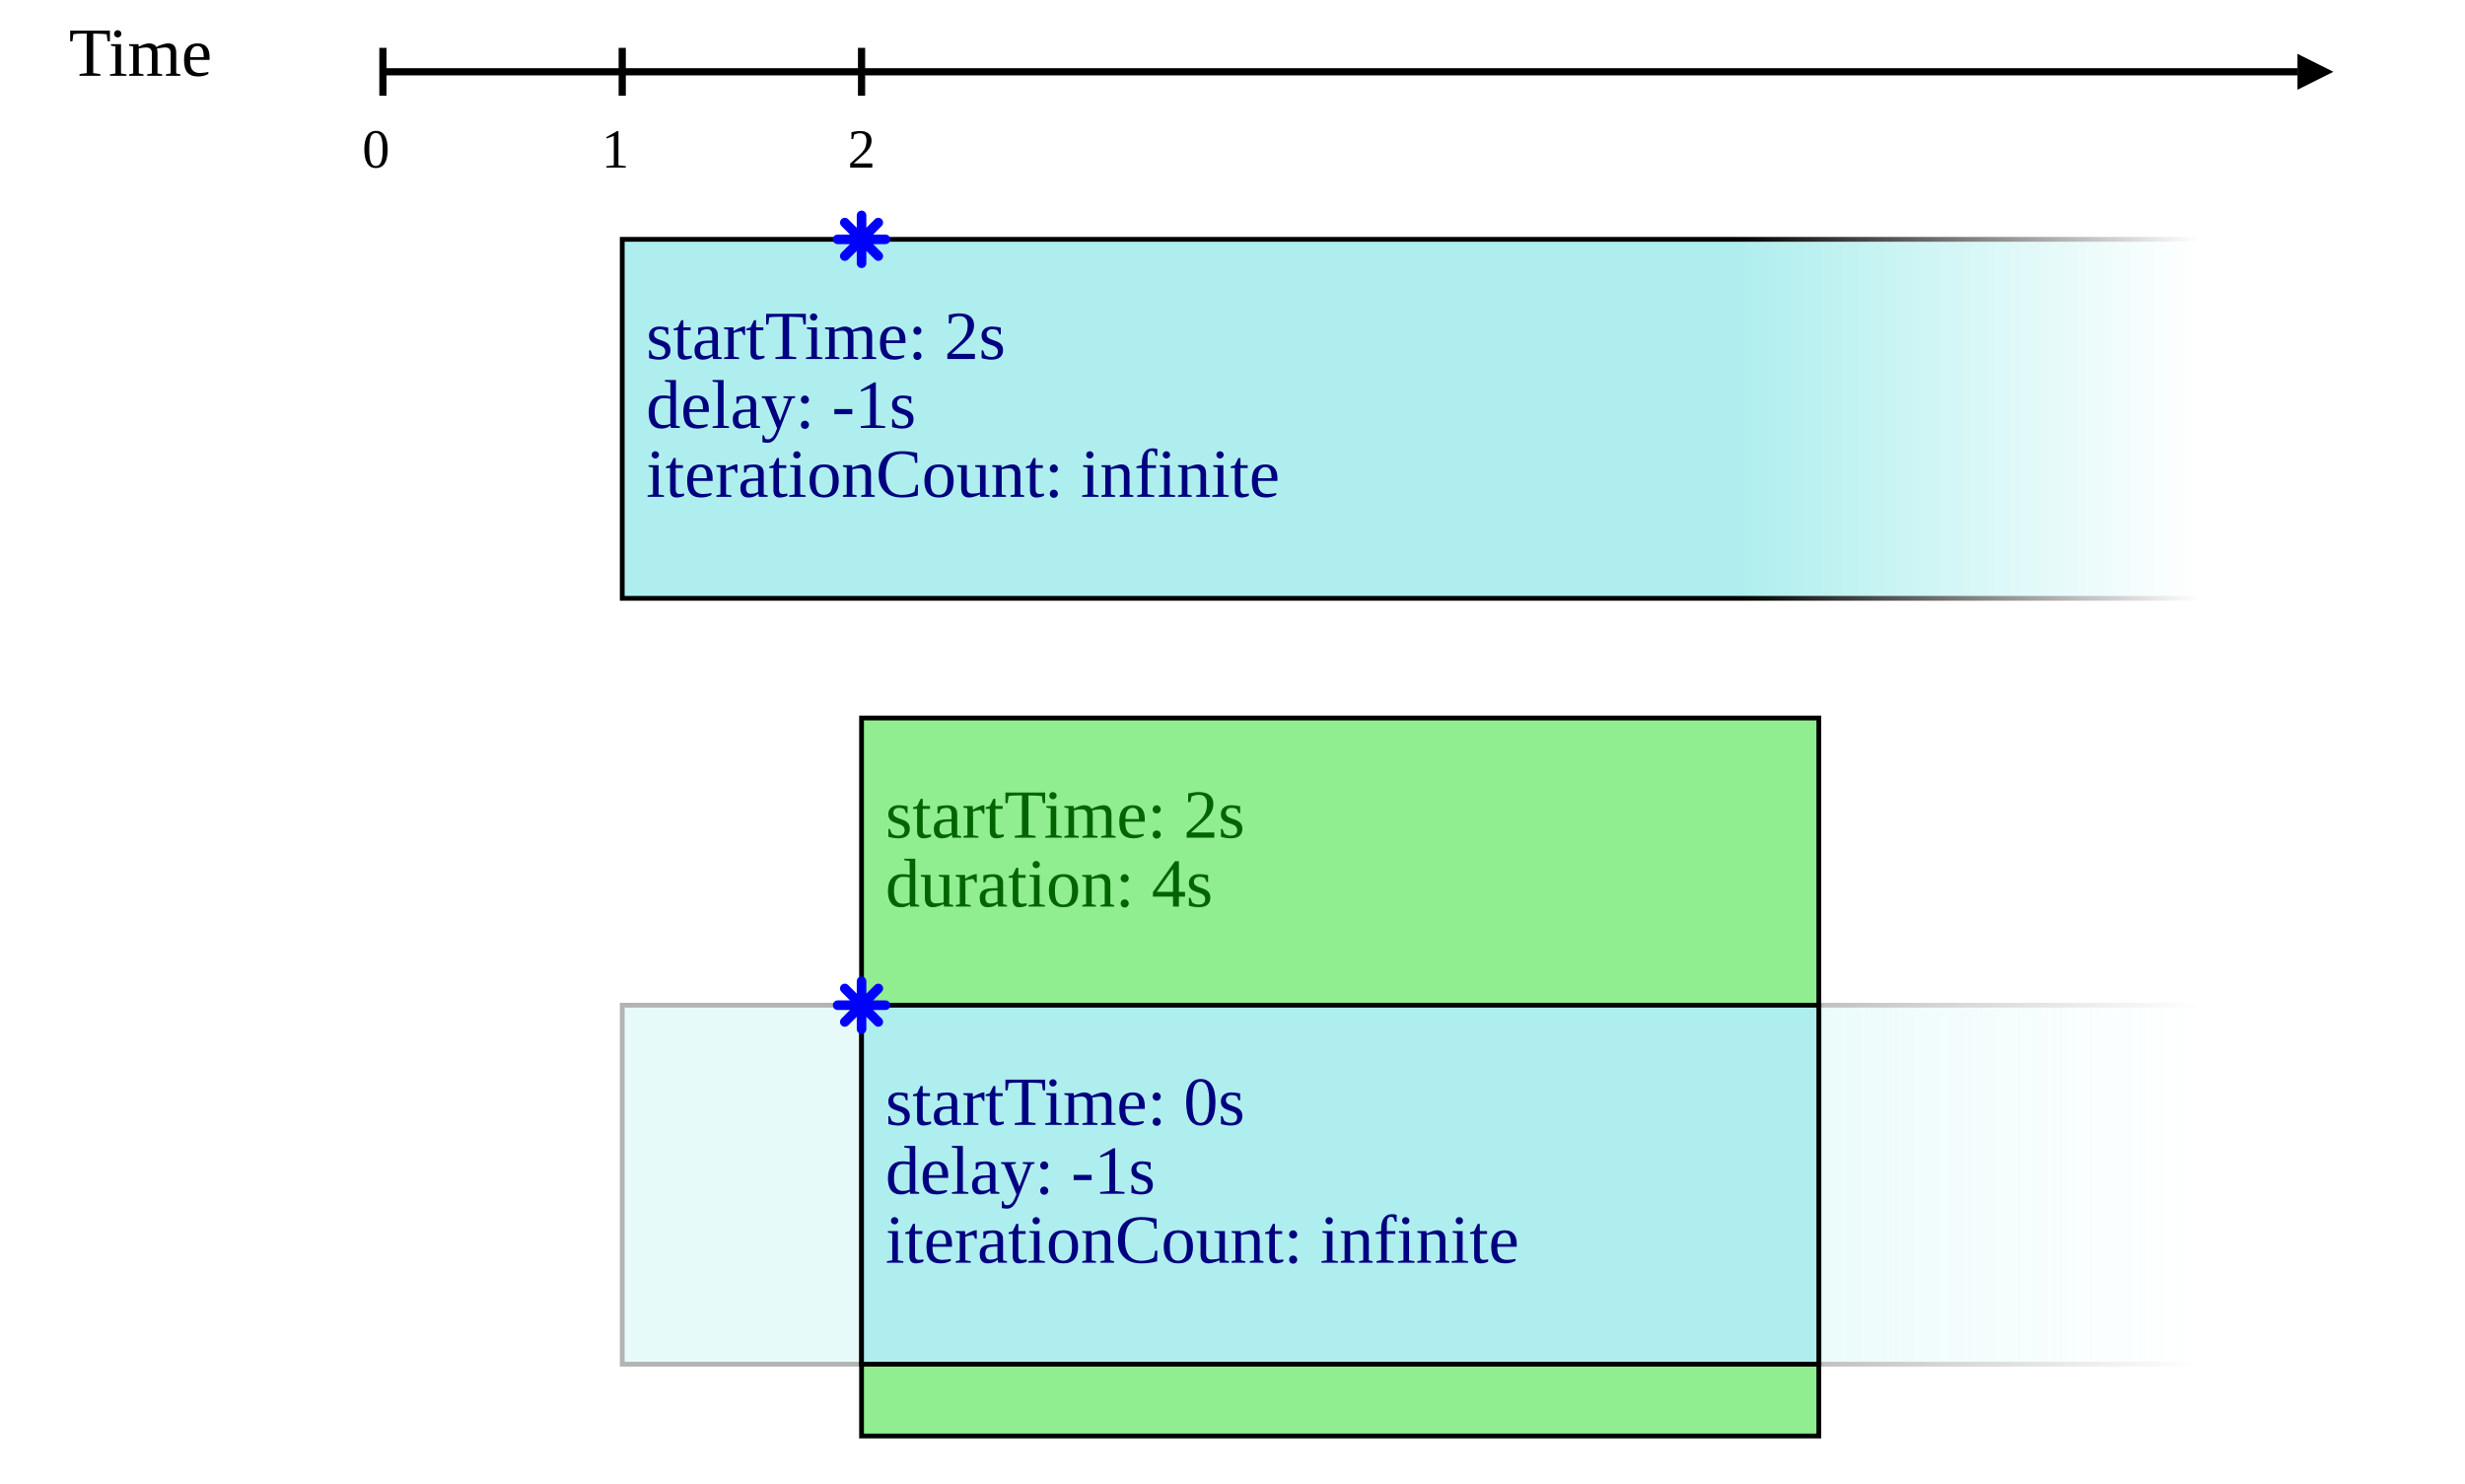
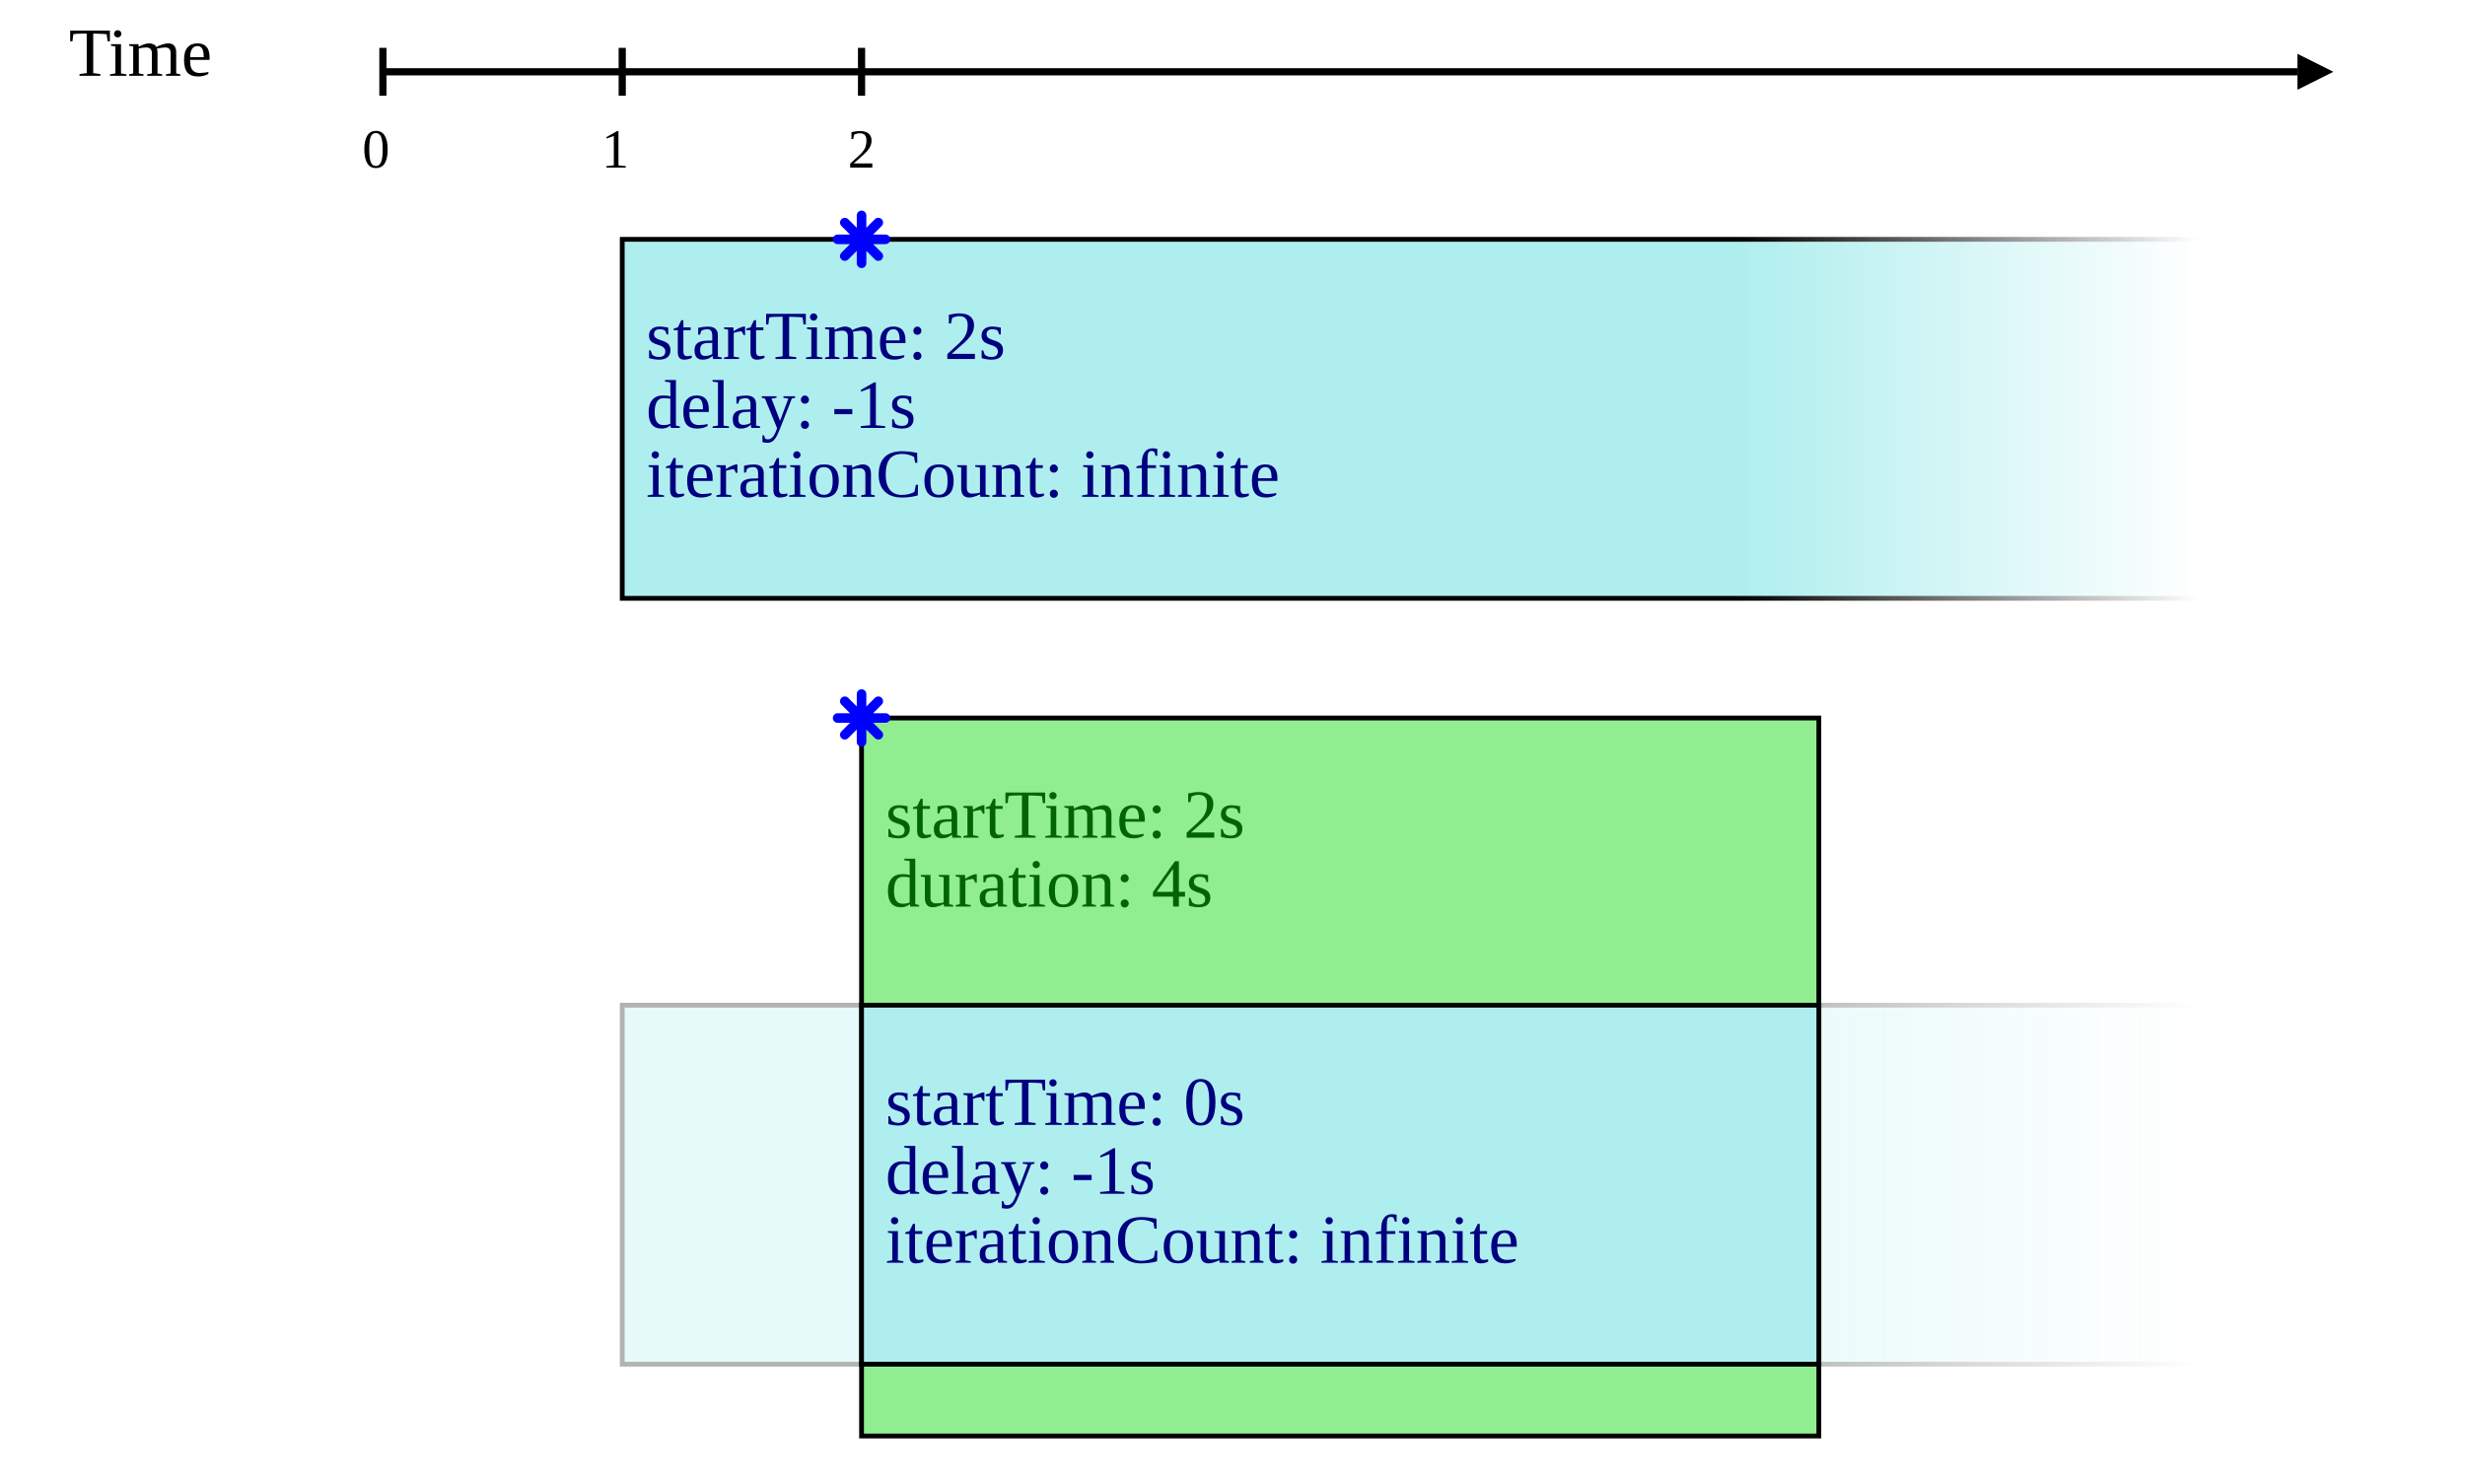
<svg xmlns="http://www.w3.org/2000/svg" xmlns:xlink="http://www.w3.org/1999/xlink" width="100%" height="100%" viewBox="0 0 515 310">
  <defs>
    <style type="text/css">
    svg {
      font-size: 1.2em;
    }
    .line, .arrowLine {
      stroke: black;
      stroke-width: 1.5;
      fill: none;
    }
    .arrowLine {
      marker-end: url(#arrow);
    }
    .activeSpan  {
      stroke: black;
      fill: paleturquoise;
    }
    .groupSpan  {
      fill: lightgreen;
      stroke: black;
    }
    .tickLabel {
      text-anchor: middle;
      font-size: 0.8em;
    }
    .animParams {
      fill: navy;
    }
    .groupParams {
      fill: darkgreen;
    }
    .startTimeStar {
      stroke: blue;
      stroke-linecap: round;
      stroke-width: 2;
      fill: none;
    }
    </style>
    <marker id="arrow" viewBox="0 -5 10 10" orient="auto" markerWidth="5" markerHeight="5">
      <path d="M0-5l10 5l-10 5z" />
    </marker>
    <g id="timeline">
      <text x="1em" y="1.1em">Time</text>
      <g transform="translate(80 15)">
        <path d="M0 0H400" class="arrowLine" />
        <path d="M0 5v-10m50 10v-10m50 10v-10" class="line" />
        <text y="20" class="tickLabel">0
          <tspan x="50">1</tspan>
          <tspan x="100">2</tspan>
        </text>
      </g>
    </g>
    <path d="M-3.5-3.5l7 7M3.5-3.5l-7 7M0-5v10M-5 0h10" class="startTimeStar" id="star" />
    <mask id="fadeout" maskContentUnits="objectBoundingBox">
      <rect x="-0.05" y="-0.05" width="1.1" height="1.1" fill="url(#fadeoutGrad)" />
    </mask>
    <linearGradient id="fadeoutGrad">
      <stop offset="0" stop-color="white" stop-opacity="1" />
      <stop offset="0.65" stop-color="white" stop-opacity="1" />
      <stop offset="0.9" stop-color="white" stop-opacity="0" />
    </linearGradient>
  </defs>
  <use xlink:href="#timeline" />
  <g transform="translate(130 50)">
    <rect width="350" height="75" class="activeSpan" mask="url(#fadeout)" />
    <text x="5" y="25" class="animParams">startTime: 2s
      <tspan x="5" dy="1em">delay: -1s</tspan>
      <tspan x="5" dy="1em">iterationCount: infinite</tspan>
    </text>
    <use x="50" xlink:href="#star" />
  </g>
  <g transform="translate(180 150)">
    <rect width="200" height="150" class="groupSpan" />
    <text x="5" y="25" class="groupParams">startTime: 2s
      <tspan x="5" dy="1em">duration: 4s</tspan>
    </text>
+     <use xlink:href="#star" />
    <g transform="translate(0 60)">
      <rect x="-50" width="350" height="75" class="activeSpan" mask="url(#fadeout)" opacity="0.3" />
      <rect width="200" height="75" class="activeSpan" />
      <text x="5" y="25" class="animParams">startTime: 0s
        <tspan x="5" dy="1em">delay: -1s</tspan>
        <tspan x="5" dy="1em">iterationCount: infinite</tspan>
      </text>
-       <use xlink:href="#star" />
    </g>
  </g>
</svg>
